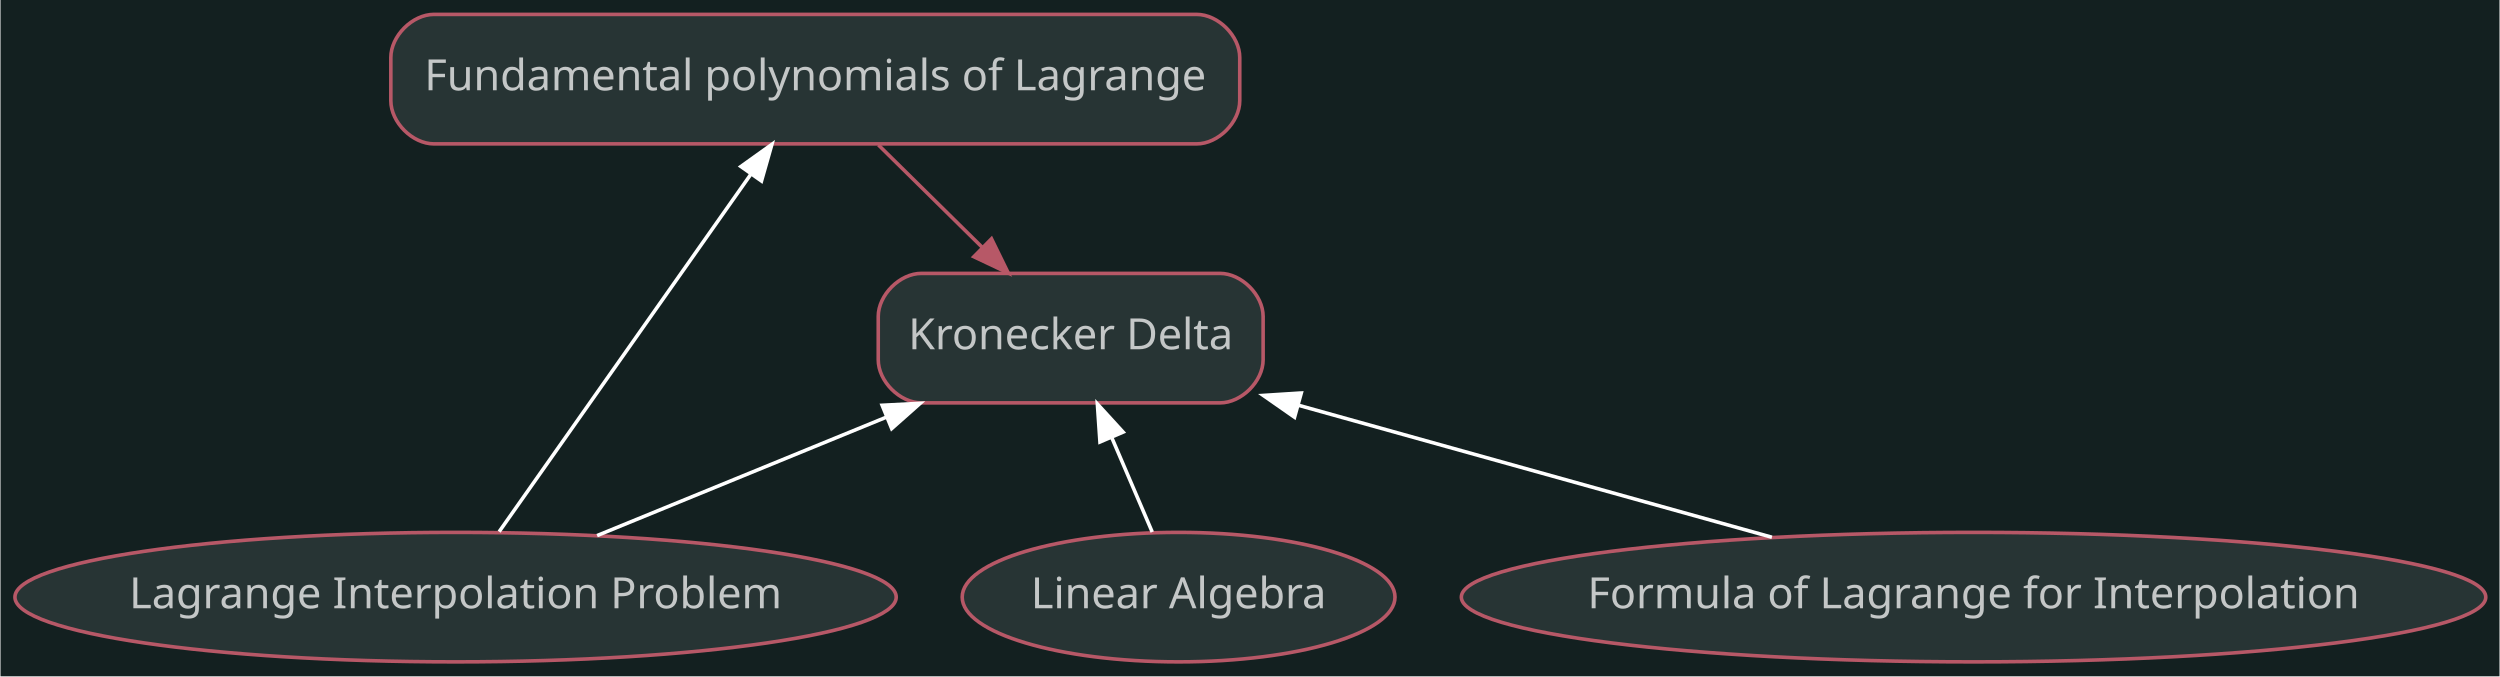
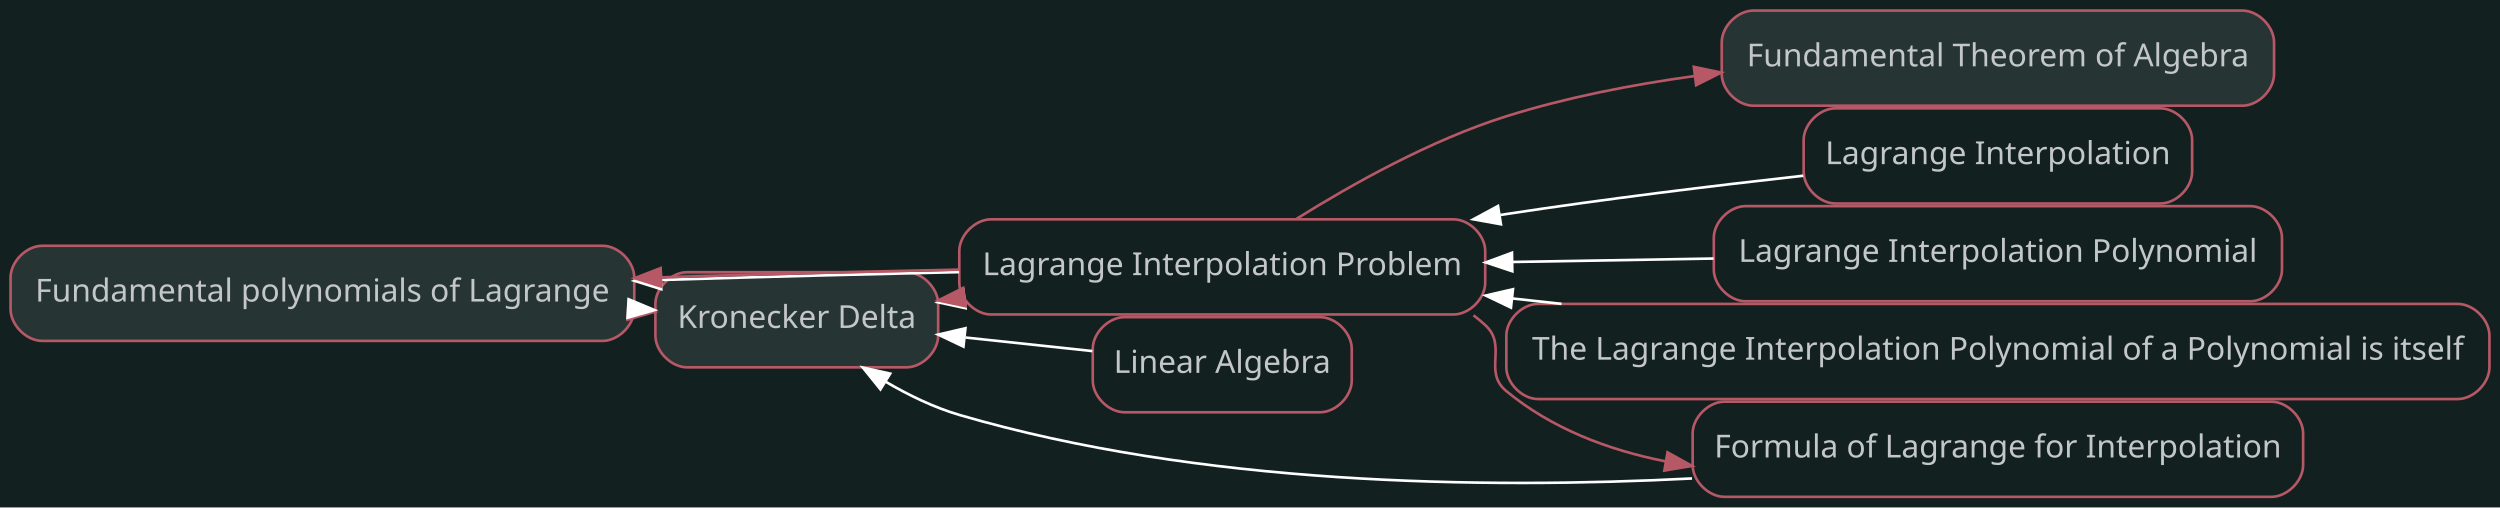
- <svg xmlns="http://www.w3.org/2000/svg" xmlns:xlink="http://www.w3.org/1999/xlink" width="695pt" height="188pt" viewBox="0.00 0.00 694.70 188.00">
-   <g id="page0,1_graph0" class="graph" transform="scale(1 1) rotate(0) translate(4 184)">
-     <polygon fill="#132020" stroke="transparent" points="-4,4 -4,-184 690.7,-184 690.7,4 -4,4" />
+ <svg xmlns="http://www.w3.org/2000/svg" xmlns:xlink="http://www.w3.org/1999/xlink" width="946pt" height="192pt" viewBox="0.00 0.00 946.00 192.00">
+   <g id="page0,1_graph0" class="graph" transform="scale(1 1) rotate(0) translate(4 188)">
+     <polygon fill="#132020" stroke="transparent" points="-4,4 -4,-188 942,-188 942,4 -4,4" />
    <g id="node1" class="node">
      <g id="a_node1">
        <a xlink:href="../Fundamental polynomials of Lagrange.html" xlink:title="Fundamental polynomials of Lagrange" target="_parent">
-           <path fill="#273434" stroke="#b75867" d="M328.5,-180C328.5,-180 116.5,-180 116.5,-180 110.5,-180 104.5,-174 104.5,-168 104.5,-168 104.5,-156 104.5,-156 104.5,-150 110.5,-144 116.5,-144 116.5,-144 328.5,-144 328.5,-144 334.5,-144 340.5,-150 340.5,-156 340.5,-156 340.5,-168 340.5,-168 340.5,-174 334.5,-180 328.5,-180" />
-           <text text-anchor="middle" x="222.5" y="-158.9" font-family="sans" font-size="12.00" fill="#c4c7c7">Fundamental polynomials of Lagrange</text>
+           <path fill="#273434" stroke="#b75867" d="M224,-95C224,-95 12,-95 12,-95 6,-95 0,-89 0,-83 0,-83 0,-71 0,-71 0,-65 6,-59 12,-59 12,-59 224,-59 224,-59 230,-59 236,-65 236,-71 236,-71 236,-83 236,-83 236,-89 230,-95 224,-95" />
+           <text text-anchor="middle" x="118" y="-73.9" font-family="sans" font-size="12.00" fill="#c4c7c7">Fundamental polynomials of Lagrange</text>
        </a>
      </g>
    </g>
    <g id="node2" class="node">
      <g id="a_node2">
        <a xlink:href="../Kronecker Delta.html" xlink:title="Kronecker Delta" target="_parent">
-           <path fill="#273434" stroke="#b75867" d="M335,-108C335,-108 252,-108 252,-108 246,-108 240,-102 240,-96 240,-96 240,-84 240,-84 240,-78 246,-72 252,-72 252,-72 335,-72 335,-72 341,-72 347,-78 347,-84 347,-84 347,-96 347,-96 347,-102 341,-108 335,-108" />
-           <text text-anchor="middle" x="293.5" y="-86.9" font-family="sans" font-size="12.00" fill="#c4c7c7">Kronecker Delta</text>
+           <path fill="#273434" stroke="#b75867" d="M339,-85C339,-85 256,-85 256,-85 250,-85 244,-79 244,-73 244,-73 244,-61 244,-61 244,-55 250,-49 256,-49 256,-49 339,-49 339,-49 345,-49 351,-55 351,-61 351,-61 351,-73 351,-73 351,-79 345,-85 339,-85" />
+           <text text-anchor="middle" x="297.5" y="-63.9" font-family="sans" font-size="12.00" fill="#c4c7c7">Kronecker Delta</text>
        </a>
      </g>
    </g>
    <g id="edge1" class="edge">
-       <path fill="none" stroke="#b75867" d="M240.05,-143.7C248.74,-135.14 259.36,-124.66 268.85,-115.3" />
-       <polygon fill="#b75867" stroke="#b75867" points="271.49,-117.62 276.15,-108.1 266.57,-112.63 271.49,-117.62" />
+       <path fill="none" stroke="#b75867" d="M236.41,-70.39C236.56,-70.38 236.71,-70.37 236.87,-70.36" />
+       <polygon fill="#b75867" stroke="#b75867" points="233.86,-74.03 243.65,-69.98 233.47,-67.05 233.86,-74.03" />
    </g>
    <g id="node3" class="node">
      <g id="a_node3">
        <a xlink:href="../Lagrange Interpolation Problem.html" xlink:title="Lagrange Interpolation Problem" target="_parent">
-           <ellipse fill="#273434" stroke="#b75867" cx="122.5" cy="-18" rx="122.5" ry="18" />
-           <text text-anchor="middle" x="122.5" y="-14.9" font-family="sans" font-size="12.00" fill="#c4c7c7">Lagrange Interpolation Problem</text>
+           <path fill="none" stroke="#b75867" d="M546,-105C546,-105 371,-105 371,-105 365,-105 359,-99 359,-93 359,-93 359,-81 359,-81 359,-75 365,-69 371,-69 371,-69 546,-69 546,-69 552,-69 558,-75 558,-81 558,-81 558,-93 558,-93 558,-99 552,-105 546,-105" />
+           <text text-anchor="middle" x="458.5" y="-83.9" font-family="sans" font-size="12.00" fill="#c4c7c7">Lagrange Interpolation Problem</text>
        </a>
      </g>
    </g>
    <g id="edge2" class="edge">
-       <path fill="none" stroke="#ffffff" d="M204.59,-135.56C184.37,-106.86 152.05,-60.96 134.61,-36.19" />
-       <polygon fill="#ffffff" stroke="#ffffff" points="201.82,-137.71 210.44,-143.87 207.54,-133.68 201.82,-137.71" />
+       <path fill="none" stroke="#ffffff" d="M246.15,-82.06C287.61,-83.34 325.44,-84.28 358.9,-85.03" />
+       <polygon fill="#ffffff" stroke="#ffffff" points="246.21,-78.56 236.1,-81.74 245.99,-85.56 246.21,-78.56" />
    </g>
-     <g id="edge4" class="edge">
-       <path fill="none" stroke="#ffffff" d="M242.41,-68.09C216.61,-57.52 185.78,-44.9 161.85,-35.11" />
-       <polygon fill="#ffffff" stroke="#ffffff" points="241.09,-71.33 251.67,-71.88 243.74,-64.85 241.09,-71.33" />
+     <g id="edge3" class="edge">
+       <path fill="none" stroke="#ffffff" d="M236.87,-71.07C236.71,-71.08 236.56,-71.09 236.41,-71.1" />
+       <polygon fill="#ffffff" stroke="#ffffff" points="233.87,-74.76 243.65,-70.67 233.46,-67.77 233.87,-74.76" />
+     </g>
+     <g id="edge6" class="edge">
+       <path fill="none" stroke="#ffffff" d="M358.74,-74.58C358.82,-74.59 358.91,-74.6 358.99,-74.61" />
+       <polygon fill="#ffffff" stroke="#ffffff" points="361.36,-71.38 351,-73.6 360.49,-78.32 361.36,-71.38" />
    </g>
    <g id="node4" class="node">
      <g id="a_node4">
        <a xlink:href="../Linear Algebra.html" xlink:title="Linear Algebra" target="_parent">
-           <ellipse fill="#273434" stroke="#b75867" cx="323.5" cy="-18" rx="60.16" ry="18" />
-           <text text-anchor="middle" x="323.5" y="-14.9" font-family="sans" font-size="12.00" fill="#c4c7c7">Linear Algebra</text>
+           <path fill="none" stroke="#b75867" d="M495.5,-68C495.5,-68 421.5,-68 421.5,-68 415.5,-68 409.5,-62 409.5,-56 409.5,-56 409.5,-44 409.5,-44 409.5,-38 415.5,-32 421.5,-32 421.5,-32 495.5,-32 495.5,-32 501.5,-32 507.5,-38 507.5,-44 507.5,-44 507.5,-56 507.5,-56 507.5,-62 501.5,-68 495.5,-68" />
+           <text text-anchor="middle" x="458.5" y="-46.9" font-family="sans" font-size="12.00" fill="#c4c7c7">Linear Algebra</text>
        </a>
      </g>
    </g>
-     <g id="edge3" class="edge">
-       <path fill="none" stroke="#ffffff" d="M304.97,-62.23C308.73,-53.46 312.8,-43.96 316.17,-36.1" />
-       <polygon fill="#ffffff" stroke="#ffffff" points="301.64,-61.13 300.92,-71.7 308.07,-63.88 301.64,-61.13" />
+     <g id="edge4" class="edge">
+       <path fill="none" stroke="#ffffff" d="M361.34,-60.28C377.32,-58.57 394.23,-56.76 409.35,-55.15" />
+       <polygon fill="#ffffff" stroke="#ffffff" points="360.57,-56.84 351,-61.39 361.32,-63.8 360.57,-56.84" />
    </g>
    <g id="node5" class="node">
      <g id="a_node5">
        <a xlink:href="../Formula of Lagrange for Interpolation.html" xlink:title="Formula of Lagrange for Interpolation" target="_parent">
-           <ellipse fill="#273434" stroke="#b75867" cx="544.5" cy="-18" rx="142.4" ry="18" />
-           <text text-anchor="middle" x="544.5" y="-14.9" font-family="sans" font-size="12.00" fill="#c4c7c7">Formula of Lagrange for Interpolation</text>
+           <path fill="none" stroke="#b75867" d="M855.5,-36C855.5,-36 648.5,-36 648.5,-36 642.5,-36 636.5,-30 636.5,-24 636.5,-24 636.5,-12 636.5,-12 636.5,-6 642.5,0 648.5,0 648.5,0 855.5,0 855.5,0 861.5,0 867.5,-6 867.5,-12 867.5,-12 867.5,-24 867.5,-24 867.5,-30 861.5,-36 855.5,-36" />
+           <text text-anchor="middle" x="752" y="-14.9" font-family="sans" font-size="12.00" fill="#c4c7c7">Formula of Lagrange for Interpolation</text>
        </a>
      </g>
    </g>
    <g id="edge5" class="edge">
-       <path fill="none" stroke="#ffffff" d="M356.81,-71.34C397.33,-60.04 449.42,-45.52 488.44,-34.64" />
-       <polygon fill="#ffffff" stroke="#ffffff" points="355.73,-68.01 347.04,-74.07 357.61,-74.75 355.73,-68.01" />
+       <path fill="none" stroke="#ffffff" d="M331.14,-43.55C339.8,-38.48 349.42,-33.81 359,-31 449.51,-4.49 556.82,-2.86 636.26,-6.95" />
+       <polygon fill="#ffffff" stroke="#ffffff" points="329.15,-40.67 322.5,-48.92 332.84,-46.62 329.15,-40.67" />
+     </g>
+     <g id="edge9" class="edge">
+       <path fill="none" stroke="#b75867" d="M358.9,-85.97C325.44,-85.28 287.61,-84.34 246.15,-83.06" />
+       <polygon fill="#b75867" stroke="#b75867" points="246.21,-79.56 236.1,-82.74 245.99,-86.56 246.21,-79.56" />
+     </g>
+     <g id="edge7" class="edge">
+       <path fill="none" stroke="#b75867" d="M358.99,-75.34C358.91,-75.33 358.82,-75.32 358.74,-75.31" />
+       <polygon fill="#b75867" stroke="#b75867" points="361.37,-72.12 351,-74.31 360.48,-79.06 361.37,-72.12" />
+     </g>
+     <g id="edge8" class="edge">
+       <path fill="none" stroke="#b75867" d="M553.56,-68.69C555.09,-67.53 556.58,-66.3 558,-65 566.61,-57.13 557,-47.42 566,-40 583.09,-25.9 604.29,-17.77 626.16,-13.43" />
+       <polygon fill="#b75867" stroke="#b75867" points="626.99,-16.84 636.25,-11.69 625.8,-9.94 626.99,-16.84" />
+     </g>
+     <g id="node6" class="node">
+       <g id="a_node6">
+         <a xlink:href="../Fundamental Theorem of Algebra.html" xlink:title="Fundamental Theorem of Algebra" target="_parent">
+           <path fill="#273434" stroke="#b75867" d="M844.5,-184C844.5,-184 659.5,-184 659.5,-184 653.5,-184 647.5,-178 647.5,-172 647.5,-172 647.5,-160 647.5,-160 647.5,-154 653.5,-148 659.5,-148 659.5,-148 844.5,-148 844.5,-148 850.5,-148 856.5,-154 856.5,-160 856.5,-160 856.5,-172 856.5,-172 856.5,-178 850.5,-184 844.5,-184" />
+           <text text-anchor="middle" x="752" y="-162.9" font-family="sans" font-size="12.00" fill="#c4c7c7">Fundamental Theorem of Algebra</text>
+         </a>
+       </g>
+     </g>
+     <g id="edge10" class="edge">
+       <path fill="none" stroke="#b75867" d="M486.71,-105.25C507.52,-118.27 537.39,-135 566,-144 588.54,-151.09 613.29,-155.93 637.14,-159.22" />
+       <polygon fill="#b75867" stroke="#b75867" points="636.93,-162.72 647.3,-160.54 637.83,-155.78 636.93,-162.72" />
+     </g>
+     <g id="node7" class="node">
+       <g id="a_node7">
+         <a xlink:href="../Lagrange Interpolation.html" xlink:title="Lagrange Interpolation" target="_parent">
+           <path fill="none" stroke="#b75867" d="M813.5,-147C813.5,-147 690.5,-147 690.5,-147 684.5,-147 678.5,-141 678.5,-135 678.5,-135 678.5,-123 678.5,-123 678.5,-117 684.5,-111 690.5,-111 690.5,-111 813.5,-111 813.5,-111 819.5,-111 825.5,-117 825.5,-123 825.5,-123 825.5,-135 825.5,-135 825.5,-141 819.5,-147 813.5,-147" />
+           <text text-anchor="middle" x="752" y="-125.9" font-family="sans" font-size="12.00" fill="#c4c7c7">Lagrange Interpolation</text>
+         </a>
+       </g>
+     </g>
+     <g id="edge11" class="edge">
+       <path fill="none" stroke="#ffffff" d="M563.69,-106.64C564.46,-106.76 565.23,-106.88 566,-107 602.93,-112.66 644.19,-117.69 678.36,-121.51" />
+       <polygon fill="#ffffff" stroke="#ffffff" points="563.95,-103.14 553.52,-105.01 562.84,-110.05 563.95,-103.14" />
+     </g>
+     <g id="node8" class="node">
+       <g id="a_node8">
+         <a xlink:href="../Lagrange Interpolation Polynomial.html" xlink:title="Lagrange Interpolation Polynomial" target="_parent">
+           <path fill="none" stroke="#b75867" d="M847.5,-110C847.5,-110 656.5,-110 656.5,-110 650.5,-110 644.5,-104 644.5,-98 644.5,-98 644.5,-86 644.5,-86 644.5,-80 650.5,-74 656.5,-74 656.5,-74 847.5,-74 847.5,-74 853.5,-74 859.5,-80 859.5,-86 859.5,-86 859.5,-98 859.5,-98 859.5,-104 853.5,-110 847.5,-110" />
+           <text text-anchor="middle" x="752" y="-88.9" font-family="sans" font-size="12.00" fill="#c4c7c7">Lagrange Interpolation Polynomial</text>
+         </a>
+       </g>
+     </g>
+     <g id="edge12" class="edge">
+       <path fill="none" stroke="#ffffff" d="M568.37,-88.87C593.24,-89.29 619.65,-89.75 644.42,-90.17" />
+       <polygon fill="#ffffff" stroke="#ffffff" points="568.25,-85.36 558.19,-88.69 568.13,-92.36 568.25,-85.36" />
+     </g>
+     <g id="node9" class="node">
+       <g id="a_node9">
+         <a xlink:href="../The Lagrange Interpolation Polynomial of a Polynomial is itself.html" xlink:title="The Lagrange Interpolation Polynomial of a Polynomial is itself" target="_parent">
+           <path fill="none" stroke="#b75867" d="M926,-73C926,-73 578,-73 578,-73 572,-73 566,-67 566,-61 566,-61 566,-49 566,-49 566,-43 572,-37 578,-37 578,-37 926,-37 926,-37 932,-37 938,-43 938,-49 938,-49 938,-61 938,-61 938,-67 932,-73 926,-73" />
+           <text text-anchor="middle" x="752" y="-51.9" font-family="sans" font-size="12.00" fill="#c4c7c7">The Lagrange Interpolation Polynomial of a Polynomial is itself</text>
+         </a>
+       </g>
+     </g>
+     <g id="edge13" class="edge">
+       <path fill="none" stroke="#ffffff" d="M568.35,-75.05C574.45,-74.38 580.64,-73.7 586.87,-73.02" />
+       <polygon fill="#ffffff" stroke="#ffffff" points="567.75,-71.6 558.19,-76.17 568.51,-78.55 567.75,-71.6" />
    </g>
  </g>
</svg>
